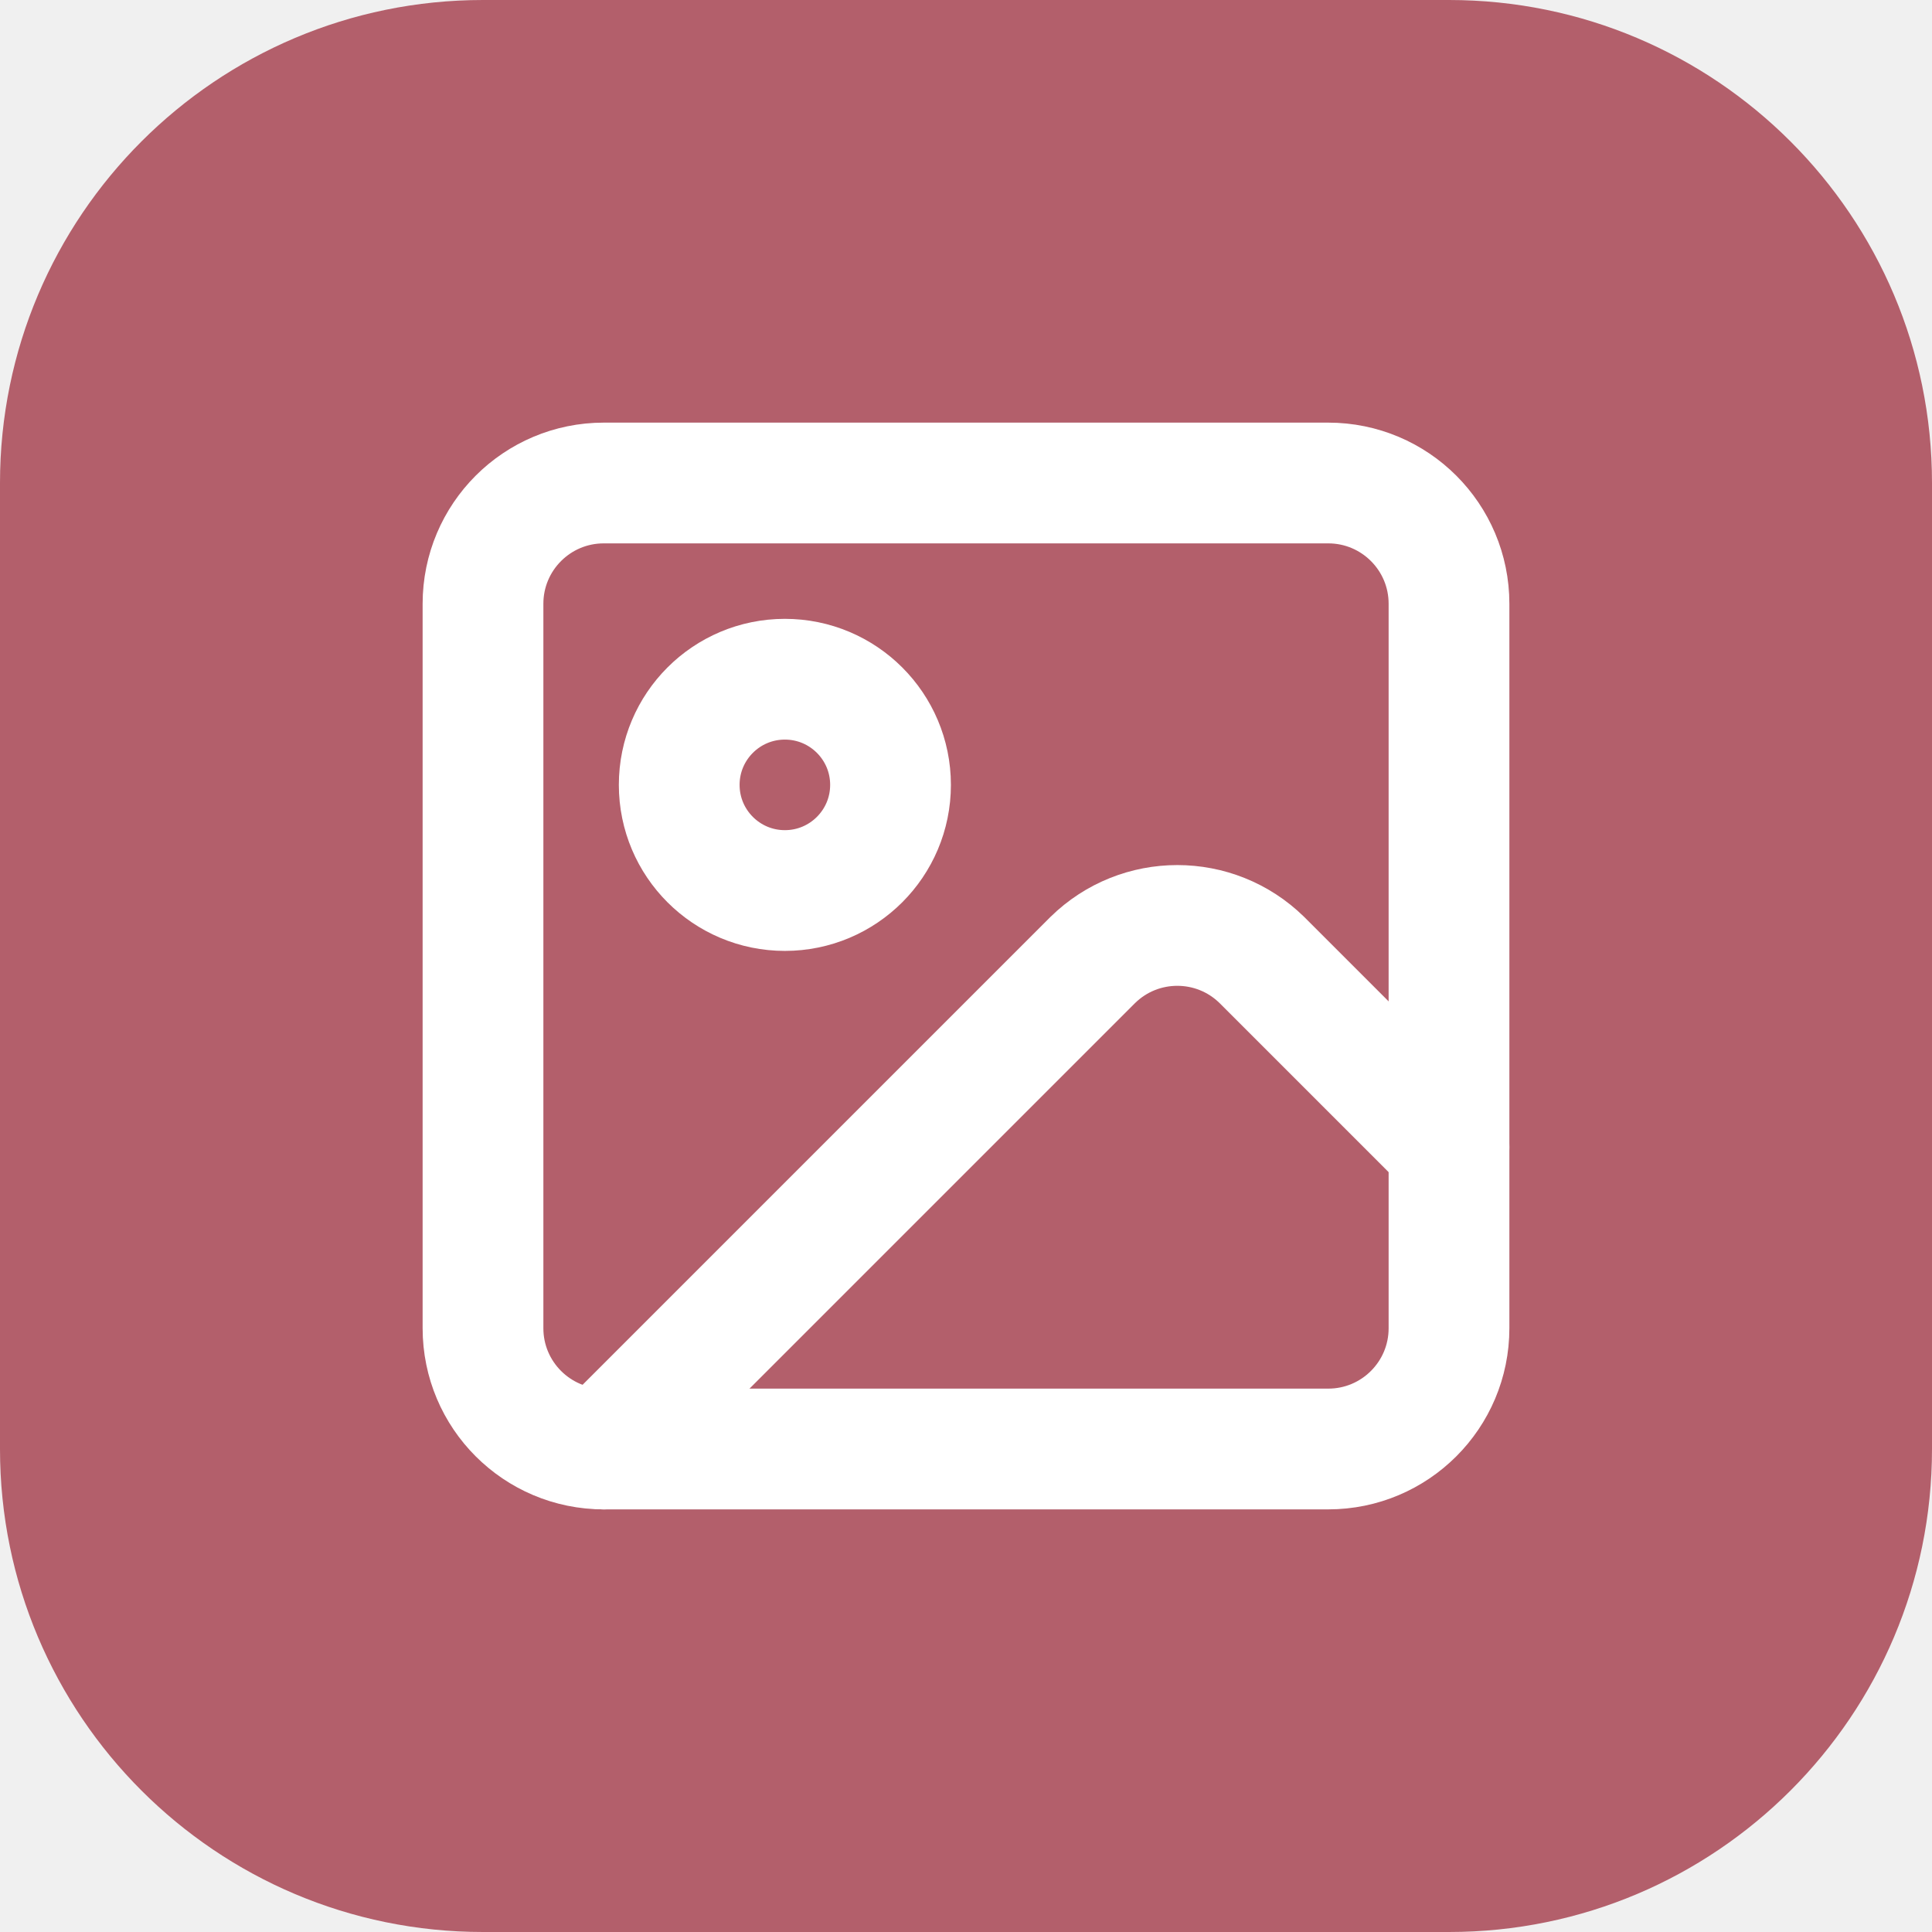
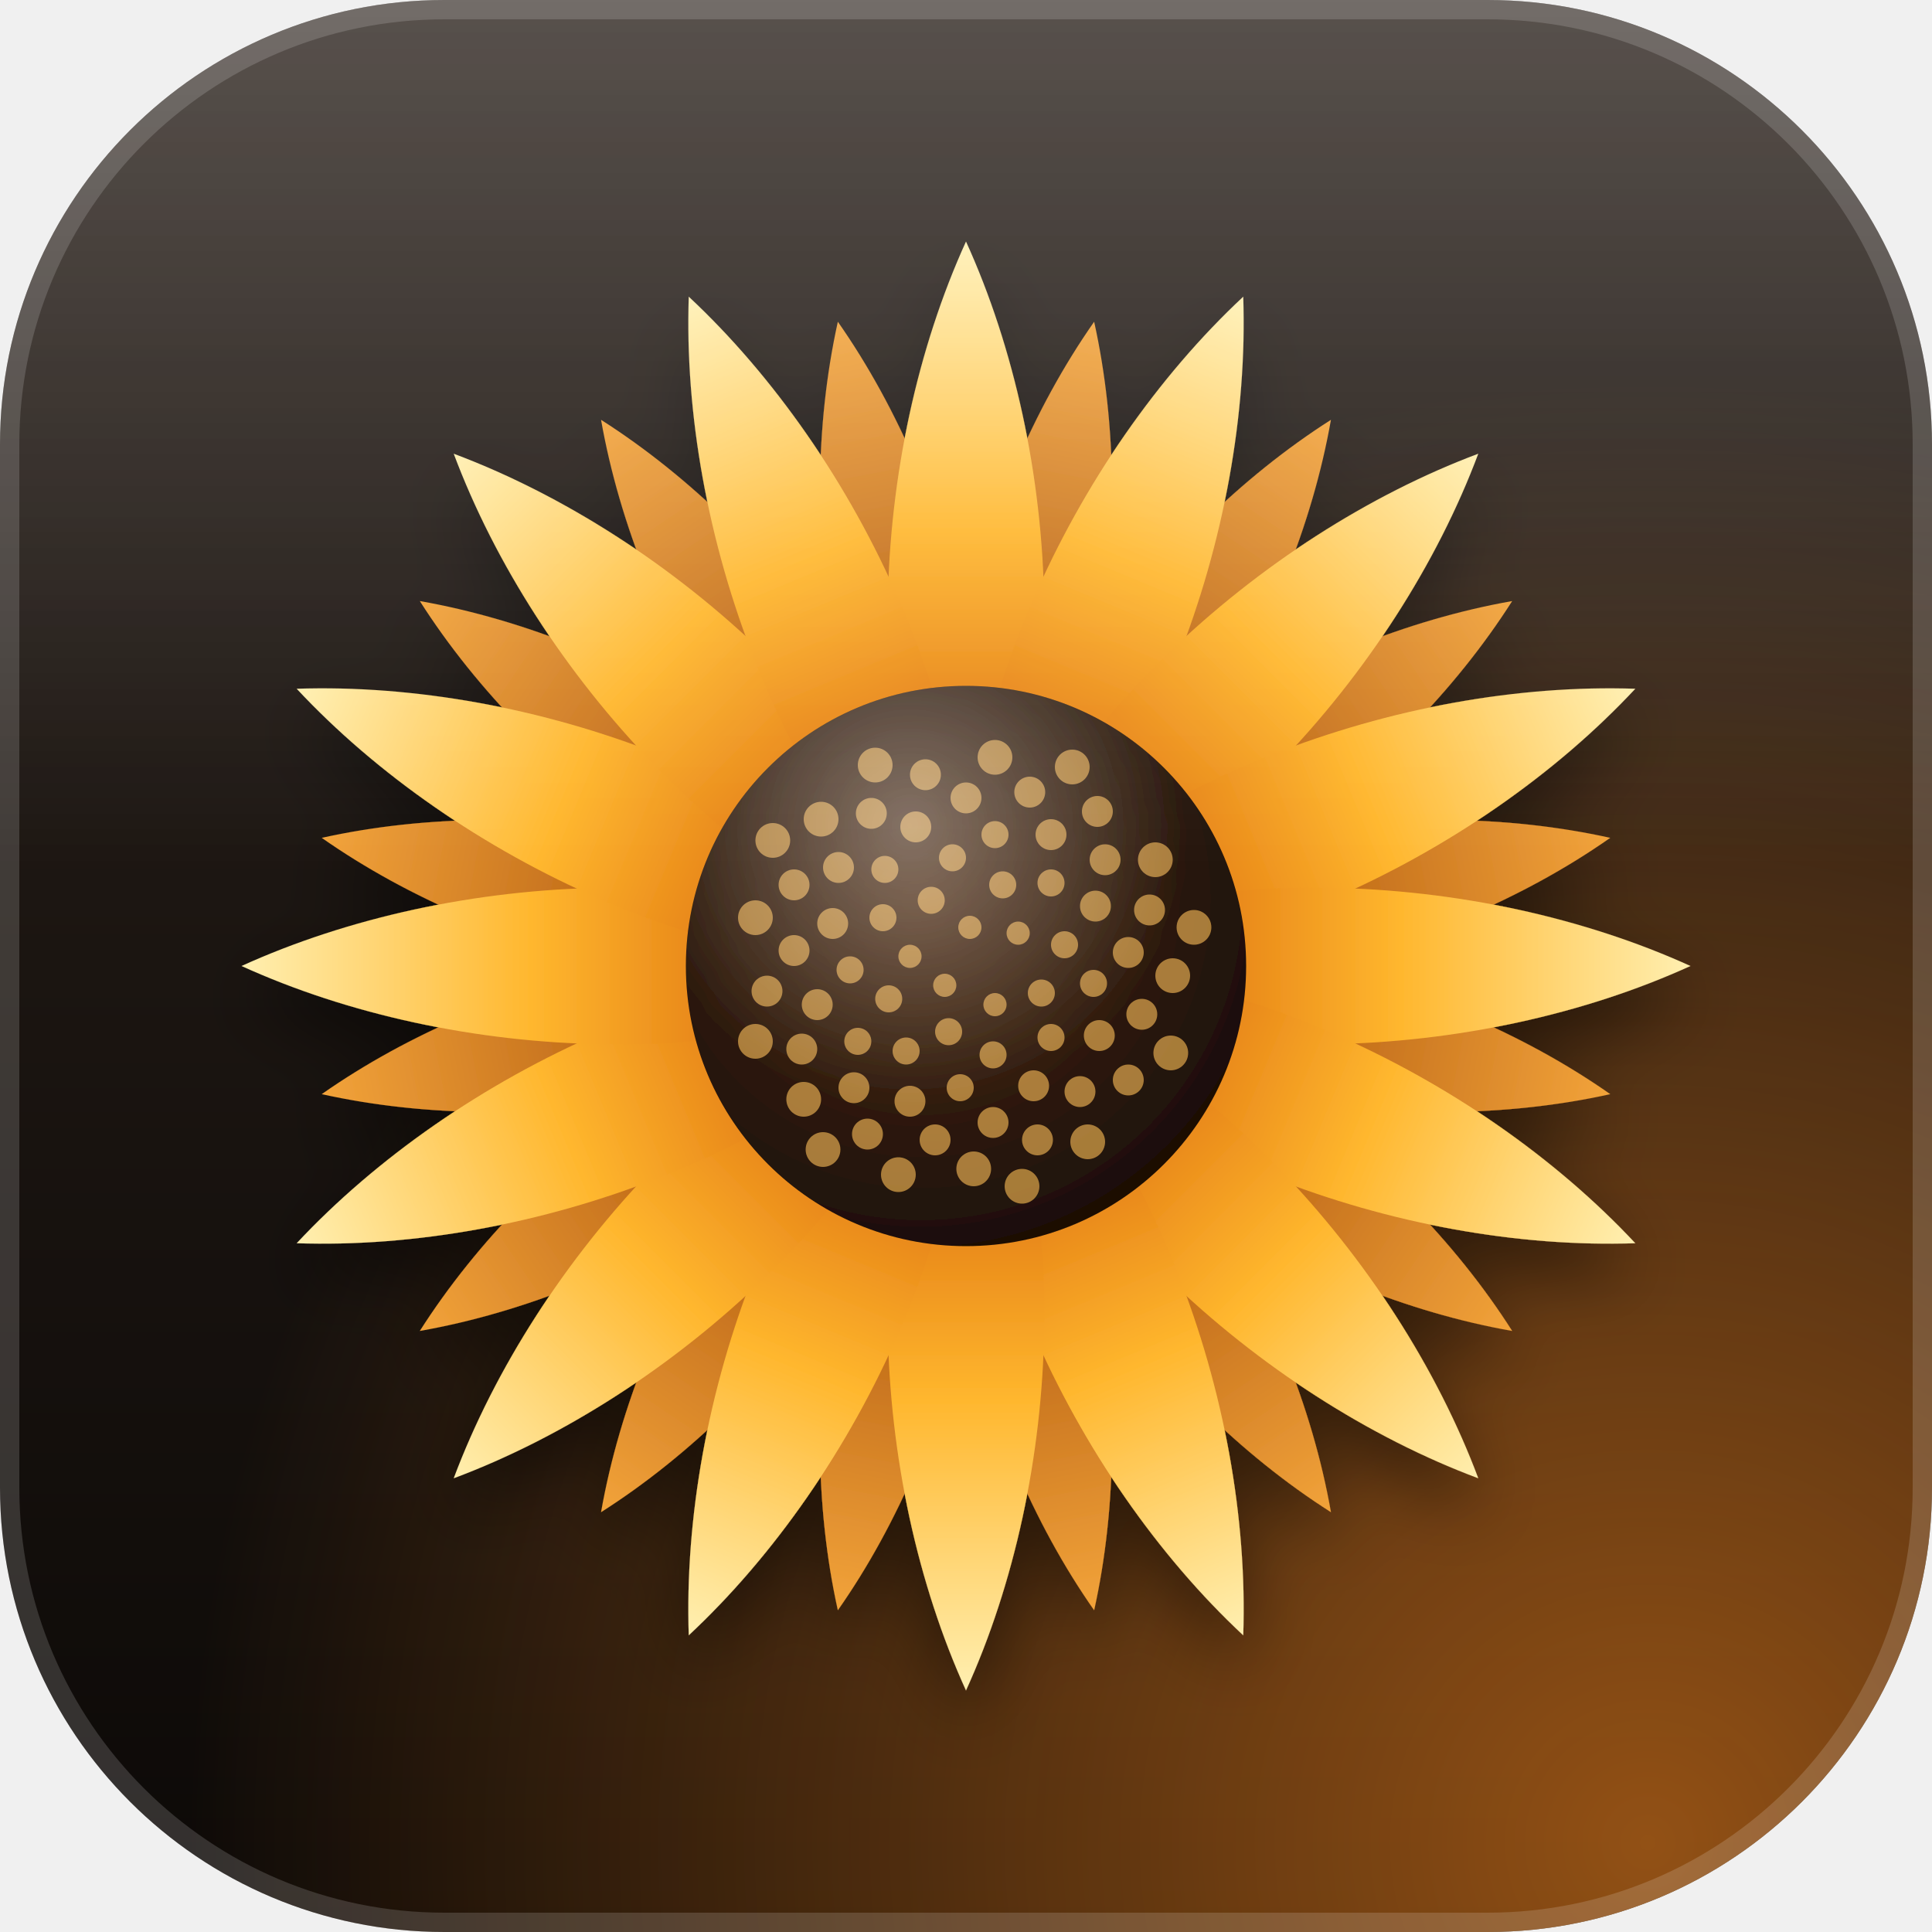
- <svg xmlns="http://www.w3.org/2000/svg" viewBox="0 0 32 32">
-   <rect width="32" height="32" rx="8" fill="#b35f6b" />
-   <g fill="none" stroke="#fff" stroke-width="2" stroke-linecap="round" stroke-linejoin="round">
-     <rect x="8" y="8" width="16" height="16" rx="2" />
-     <circle cx="13" cy="13" r="1.75" />
-     <path d="m24 19-3.1-3.1a2 2 0 0 0-2.8 0L10 24" />
+ <svg xmlns="http://www.w3.org/2000/svg" viewBox="0 0 100 100">
+   <defs>
+     <linearGradient id="ntile" x1="0" y1="0" x2="0" y2="1">
+       <stop offset="0" stop-color="#2a211b" />
+       <stop offset="1" stop-color="#0c0907" />
+     </linearGradient>
+     <radialGradient id="nglow" cx="0.85" cy="0.95" r="0.75">
+       <stop offset="0" stop-color="#ff8a1f" stop-opacity="0.55" />
+       <stop offset="1" stop-color="#ff8a1f" stop-opacity="0" />
+     </radialGradient>
+     <linearGradient id="nsheen" x1="0" y1="0" x2="0" y2="1">
+       <stop offset="0" stop-color="#fff" stop-opacity="0.22" />
+       <stop offset="0.45" stop-color="#fff" stop-opacity="0" />
+     </linearGradient>
+     <linearGradient id="npetal" x1="0" y1="1" x2="0" y2="0">
+       <stop offset="0.2" stop-color="#d9670b" />
+       <stop offset="0.6" stop-color="#ffb72e" />
+       <stop offset="1" stop-color="#ffefb0" />
+     </linearGradient>
+     <linearGradient id="nback" x1="0" y1="1" x2="0" y2="0">
+       <stop offset="0.3" stop-color="#a34a06" />
+       <stop offset="1" stop-color="#f2a33a" />
+     </linearGradient>
+     <radialGradient id="ndisc" cx="0.42" cy="0.38" r="0.7">
+       <stop offset="0" stop-color="#4a2a12" />
+       <stop offset="1" stop-color="#170c05" />
+     </radialGradient>
+     <radialGradient id="ngloss" cx="0.4" cy="0.25" r="0.5">
+       <stop offset="0" stop-color="#fff" stop-opacity="0.35" />
+       <stop offset="1" stop-color="#fff" stop-opacity="0" />
+     </radialGradient>
+     <filter id="nlift" x="-20%" y="-20%" width="140%" height="140%">
+       <feDropShadow dx="0" dy="1.6" stdDeviation="1.8" flood-color="#000" flood-opacity="0.5" />
+     </filter>
+   </defs>
+   <rect width="100" height="100" rx="23" fill="url(#ntile)" />
+   <rect width="100" height="100" rx="23" fill="url(#nglow)" />
+   <g filter="url(#nlift)">
+     <path d="M50 50 C 45 40, 45.6 26, 50 16 C 54.4 26, 55 40, 50 50 Z" fill="url(#nback)" transform="rotate(11.25 50 50)" />
+     <path d="M50 50 C 45 40, 45.6 26, 50 16 C 54.4 26, 55 40, 50 50 Z" fill="url(#nback)" transform="rotate(33.75 50 50)" />
+     <path d="M50 50 C 45 40, 45.6 26, 50 16 C 54.4 26, 55 40, 50 50 Z" fill="url(#nback)" transform="rotate(56.25 50 50)" />
+     <path d="M50 50 C 45 40, 45.6 26, 50 16 C 54.4 26, 55 40, 50 50 Z" fill="url(#nback)" transform="rotate(78.75 50 50)" />
+     <path d="M50 50 C 45 40, 45.6 26, 50 16 C 54.4 26, 55 40, 50 50 Z" fill="url(#nback)" transform="rotate(101.25 50 50)" />
+     <path d="M50 50 C 45 40, 45.6 26, 50 16 C 54.4 26, 55 40, 50 50 Z" fill="url(#nback)" transform="rotate(123.75 50 50)" />
+     <path d="M50 50 C 45 40, 45.6 26, 50 16 C 54.4 26, 55 40, 50 50 Z" fill="url(#nback)" transform="rotate(146.25 50 50)" />
+     <path d="M50 50 C 45 40, 45.6 26, 50 16 C 54.4 26, 55 40, 50 50 Z" fill="url(#nback)" transform="rotate(168.75 50 50)" />
+     <path d="M50 50 C 45 40, 45.6 26, 50 16 C 54.4 26, 55 40, 50 50 Z" fill="url(#nback)" transform="rotate(191.25 50 50)" />
+     <path d="M50 50 C 45 40, 45.6 26, 50 16 C 54.4 26, 55 40, 50 50 Z" fill="url(#nback)" transform="rotate(213.75 50 50)" />
+     <path d="M50 50 C 45 40, 45.6 26, 50 16 C 54.4 26, 55 40, 50 50 Z" fill="url(#nback)" transform="rotate(236.25 50 50)" />
+     <path d="M50 50 C 45 40, 45.6 26, 50 16 C 54.4 26, 55 40, 50 50 Z" fill="url(#nback)" transform="rotate(258.75 50 50)" />
+     <path d="M50 50 C 45 40, 45.6 26, 50 16 C 54.4 26, 55 40, 50 50 Z" fill="url(#nback)" transform="rotate(281.25 50 50)" />
+     <path d="M50 50 C 45 40, 45.6 26, 50 16 C 54.4 26, 55 40, 50 50 Z" fill="url(#nback)" transform="rotate(303.75 50 50)" />
+     <path d="M50 50 C 45 40, 45.6 26, 50 16 C 54.4 26, 55 40, 50 50 Z" fill="url(#nback)" transform="rotate(326.25 50 50)" />
+     <path d="M50 50 C 45 40, 45.6 26, 50 16 C 54.4 26, 55 40, 50 50 Z" fill="url(#nback)" transform="rotate(348.75 50 50)" />
+     <path d="M50 50 C 44.2 39, 45 23.5, 50 12.5 C 55 23.5, 55.8 39, 50 50 Z" fill="url(#npetal)" transform="rotate(0.0 50 50)" />
+     <path d="M50 50 C 44.2 39, 45 23.5, 50 12.5 C 55 23.5, 55.8 39, 50 50 Z" fill="url(#npetal)" transform="rotate(22.5 50 50)" />
+     <path d="M50 50 C 44.2 39, 45 23.5, 50 12.5 C 55 23.5, 55.8 39, 50 50 Z" fill="url(#npetal)" transform="rotate(45.0 50 50)" />
+     <path d="M50 50 C 44.2 39, 45 23.5, 50 12.5 C 55 23.5, 55.8 39, 50 50 Z" fill="url(#npetal)" transform="rotate(67.5 50 50)" />
+     <path d="M50 50 C 44.2 39, 45 23.5, 50 12.5 C 55 23.5, 55.8 39, 50 50 Z" fill="url(#npetal)" transform="rotate(90.0 50 50)" />
+     <path d="M50 50 C 44.2 39, 45 23.5, 50 12.5 C 55 23.5, 55.8 39, 50 50 Z" fill="url(#npetal)" transform="rotate(112.5 50 50)" />
+     <path d="M50 50 C 44.2 39, 45 23.5, 50 12.5 C 55 23.5, 55.8 39, 50 50 Z" fill="url(#npetal)" transform="rotate(135.0 50 50)" />
+     <path d="M50 50 C 44.2 39, 45 23.5, 50 12.5 C 55 23.5, 55.8 39, 50 50 Z" fill="url(#npetal)" transform="rotate(157.5 50 50)" />
+     <path d="M50 50 C 44.2 39, 45 23.5, 50 12.5 C 55 23.5, 55.8 39, 50 50 Z" fill="url(#npetal)" transform="rotate(180.0 50 50)" />
+     <path d="M50 50 C 44.2 39, 45 23.5, 50 12.5 C 55 23.5, 55.8 39, 50 50 Z" fill="url(#npetal)" transform="rotate(202.5 50 50)" />
+     <path d="M50 50 C 44.2 39, 45 23.5, 50 12.5 C 55 23.5, 55.8 39, 50 50 Z" fill="url(#npetal)" transform="rotate(225.0 50 50)" />
+     <path d="M50 50 C 44.2 39, 45 23.5, 50 12.5 C 55 23.5, 55.8 39, 50 50 Z" fill="url(#npetal)" transform="rotate(247.5 50 50)" />
+     <path d="M50 50 C 44.2 39, 45 23.5, 50 12.5 C 55 23.5, 55.8 39, 50 50 Z" fill="url(#npetal)" transform="rotate(270.0 50 50)" />
+     <path d="M50 50 C 44.2 39, 45 23.5, 50 12.5 C 55 23.5, 55.8 39, 50 50 Z" fill="url(#npetal)" transform="rotate(292.5 50 50)" />
+     <path d="M50 50 C 44.2 39, 45 23.5, 50 12.5 C 55 23.5, 55.8 39, 50 50 Z" fill="url(#npetal)" transform="rotate(315.0 50 50)" />
+     <path d="M50 50 C 44.2 39, 45 23.5, 50 12.5 C 55 23.5, 55.8 39, 50 50 Z" fill="url(#npetal)" transform="rotate(337.5 50 50)" />
+     <circle cx="50" cy="50" r="14.5" fill="url(#ndisc)" />
+     <circle cx="48.9" cy="51.0" r="0.6" fill="#ffbf5a" fill-opacity="0.6" />
+     <circle cx="50.2" cy="48.0" r="0.6" fill="#ffbf5a" fill-opacity="0.6" />
+     <circle cx="51.5" cy="52.0" r="0.6" fill="#ffbf5a" fill-opacity="0.6" />
+     <circle cx="47.1" cy="49.5" r="0.6" fill="#ffbf5a" fill-opacity="0.6" />
+     <circle cx="52.7" cy="48.3" r="0.6" fill="#ffbf5a" fill-opacity="0.6" />
+     <circle cx="49.1" cy="53.4" r="0.7" fill="#ffbf5a" fill-opacity="0.6" />
+     <circle cx="48.2" cy="46.6" r="0.7" fill="#ffbf5a" fill-opacity="0.6" />
+     <circle cx="53.9" cy="51.4" r="0.7" fill="#ffbf5a" fill-opacity="0.6" />
+     <circle cx="46.0" cy="51.7" r="0.7" fill="#ffbf5a" fill-opacity="0.6" />
+     <circle cx="51.9" cy="45.8" r="0.7" fill="#ffbf5a" fill-opacity="0.6" />
+     <circle cx="51.4" cy="54.6" r="0.7" fill="#ffbf5a" fill-opacity="0.6" />
+     <circle cx="45.7" cy="47.5" r="0.7" fill="#ffbf5a" fill-opacity="0.6" />
+     <circle cx="55.1" cy="48.9" r="0.7" fill="#ffbf5a" fill-opacity="0.6" />
+     <circle cx="46.9" cy="54.4" r="0.7" fill="#ffbf5a" fill-opacity="0.6" />
+     <circle cx="49.3" cy="44.4" r="0.7" fill="#ffbf5a" fill-opacity="0.6" />
+     <circle cx="54.4" cy="53.7" r="0.7" fill="#ffbf5a" fill-opacity="0.6" />
+     <circle cx="44.0" cy="50.2" r="0.7" fill="#ffbf5a" fill-opacity="0.6" />
+     <circle cx="54.4" cy="45.7" r="0.7" fill="#ffbf5a" fill-opacity="0.6" />
+     <circle cx="49.7" cy="56.3" r="0.7" fill="#ffbf5a" fill-opacity="0.6" />
+     <circle cx="45.8" cy="45.0" r="0.7" fill="#ffbf5a" fill-opacity="0.6" />
+     <circle cx="56.6" cy="50.9" r="0.7" fill="#ffbf5a" fill-opacity="0.6" />
+     <circle cx="44.4" cy="53.9" r="0.7" fill="#ffbf5a" fill-opacity="0.6" />
+     <circle cx="51.5" cy="43.2" r="0.7" fill="#ffbf5a" fill-opacity="0.6" />
+     <circle cx="53.5" cy="56.2" r="0.8" fill="#ffbf5a" fill-opacity="0.6" />
+     <circle cx="43.1" cy="47.8" r="0.8" fill="#ffbf5a" fill-opacity="0.6" />
+     <circle cx="56.7" cy="46.9" r="0.8" fill="#ffbf5a" fill-opacity="0.6" />
+     <circle cx="47.1" cy="57.0" r="0.8" fill="#ffbf5a" fill-opacity="0.6" />
+     <circle cx="47.4" cy="42.8" r="0.8" fill="#ffbf5a" fill-opacity="0.6" />
+     <circle cx="56.9" cy="53.6" r="0.8" fill="#ffbf5a" fill-opacity="0.6" />
+     <circle cx="42.3" cy="52.0" r="0.8" fill="#ffbf5a" fill-opacity="0.6" />
+     <circle cx="54.4" cy="43.2" r="0.8" fill="#ffbf5a" fill-opacity="0.6" />
+     <circle cx="51.4" cy="58.1" r="0.8" fill="#ffbf5a" fill-opacity="0.6" />
+     <circle cx="43.4" cy="44.9" r="0.8" fill="#ffbf5a" fill-opacity="0.6" />
+     <circle cx="58.4" cy="49.3" r="0.8" fill="#ffbf5a" fill-opacity="0.6" />
+     <circle cx="44.2" cy="56.3" r="0.8" fill="#ffbf5a" fill-opacity="0.6" />
+     <circle cx="50.0" cy="41.3" r="0.8" fill="#ffbf5a" fill-opacity="0.6" />
+     <circle cx="55.9" cy="56.5" r="0.8" fill="#ffbf5a" fill-opacity="0.6" />
+     <circle cx="41.1" cy="49.2" r="0.8" fill="#ffbf5a" fill-opacity="0.6" />
+     <circle cx="57.2" cy="44.5" r="0.8" fill="#ffbf5a" fill-opacity="0.6" />
+     <circle cx="48.4" cy="59.0" r="0.8" fill="#ffbf5a" fill-opacity="0.6" />
+     <circle cx="45.1" cy="42.1" r="0.8" fill="#ffbf5a" fill-opacity="0.6" />
+     <circle cx="59.1" cy="52.5" r="0.8" fill="#ffbf5a" fill-opacity="0.6" />
+     <circle cx="41.5" cy="54.3" r="0.8" fill="#ffbf5a" fill-opacity="0.6" />
+     <circle cx="53.3" cy="41.0" r="0.8" fill="#ffbf5a" fill-opacity="0.6" />
+     <circle cx="53.7" cy="59.0" r="0.8" fill="#ffbf5a" fill-opacity="0.6" />
+     <circle cx="41.1" cy="45.8" r="0.8" fill="#ffbf5a" fill-opacity="0.6" />
+     <circle cx="59.5" cy="47.1" r="0.8" fill="#ffbf5a" fill-opacity="0.6" />
+     <circle cx="44.9" cy="58.7" r="0.8" fill="#ffbf5a" fill-opacity="0.6" />
+     <circle cx="47.9" cy="40.1" r="0.8" fill="#ffbf5a" fill-opacity="0.6" />
+     <circle cx="58.4" cy="55.9" r="0.8" fill="#ffbf5a" fill-opacity="0.6" />
+     <circle cx="39.7" cy="51.3" r="0.8" fill="#ffbf5a" fill-opacity="0.6" />
+     <circle cx="56.8" cy="42.0" r="0.8" fill="#ffbf5a" fill-opacity="0.6" />
+     <circle cx="50.4" cy="60.5" r="0.9" fill="#ffbf5a" fill-opacity="0.6" />
+     <circle cx="42.5" cy="42.4" r="0.9" fill="#ffbf5a" fill-opacity="0.6" />
+     <circle cx="60.7" cy="50.5" r="0.9" fill="#ffbf5a" fill-opacity="0.6" />
+     <circle cx="41.6" cy="56.9" r="0.9" fill="#ffbf5a" fill-opacity="0.6" />
+     <circle cx="51.5" cy="39.2" r="0.9" fill="#ffbf5a" fill-opacity="0.6" />
+     <circle cx="56.3" cy="59.1" r="0.9" fill="#ffbf5a" fill-opacity="0.6" />
+     <circle cx="39.1" cy="47.5" r="0.9" fill="#ffbf5a" fill-opacity="0.6" />
+     <circle cx="59.8" cy="44.5" r="0.9" fill="#ffbf5a" fill-opacity="0.6" />
+     <circle cx="46.5" cy="60.8" r="0.9" fill="#ffbf5a" fill-opacity="0.6" />
+     <circle cx="45.3" cy="39.6" r="0.9" fill="#ffbf5a" fill-opacity="0.6" />
+     <circle cx="60.6" cy="54.5" r="0.9" fill="#ffbf5a" fill-opacity="0.6" />
+     <circle cx="39.1" cy="53.9" r="0.9" fill="#ffbf5a" fill-opacity="0.6" />
+     <circle cx="55.5" cy="39.7" r="0.9" fill="#ffbf5a" fill-opacity="0.6" />
+     <circle cx="52.9" cy="61.4" r="0.9" fill="#ffbf5a" fill-opacity="0.6" />
+     <circle cx="40.0" cy="43.5" r="0.9" fill="#ffbf5a" fill-opacity="0.6" />
+     <circle cx="61.8" cy="48.0" r="0.9" fill="#ffbf5a" fill-opacity="0.6" />
+     <circle cx="42.6" cy="59.5" r="0.9" fill="#ffbf5a" fill-opacity="0.6" />
+     <circle cx="50" cy="50" r="14.5" fill="url(#ngloss)" />
  </g>
+   <rect width="100" height="100" rx="23" fill="url(#nsheen)" />
+   <rect x="0.5" y="0.5" width="99" height="99" rx="22.5" fill="none" stroke="#fff" stroke-opacity="0.16" stroke-width="1" />
</svg>
